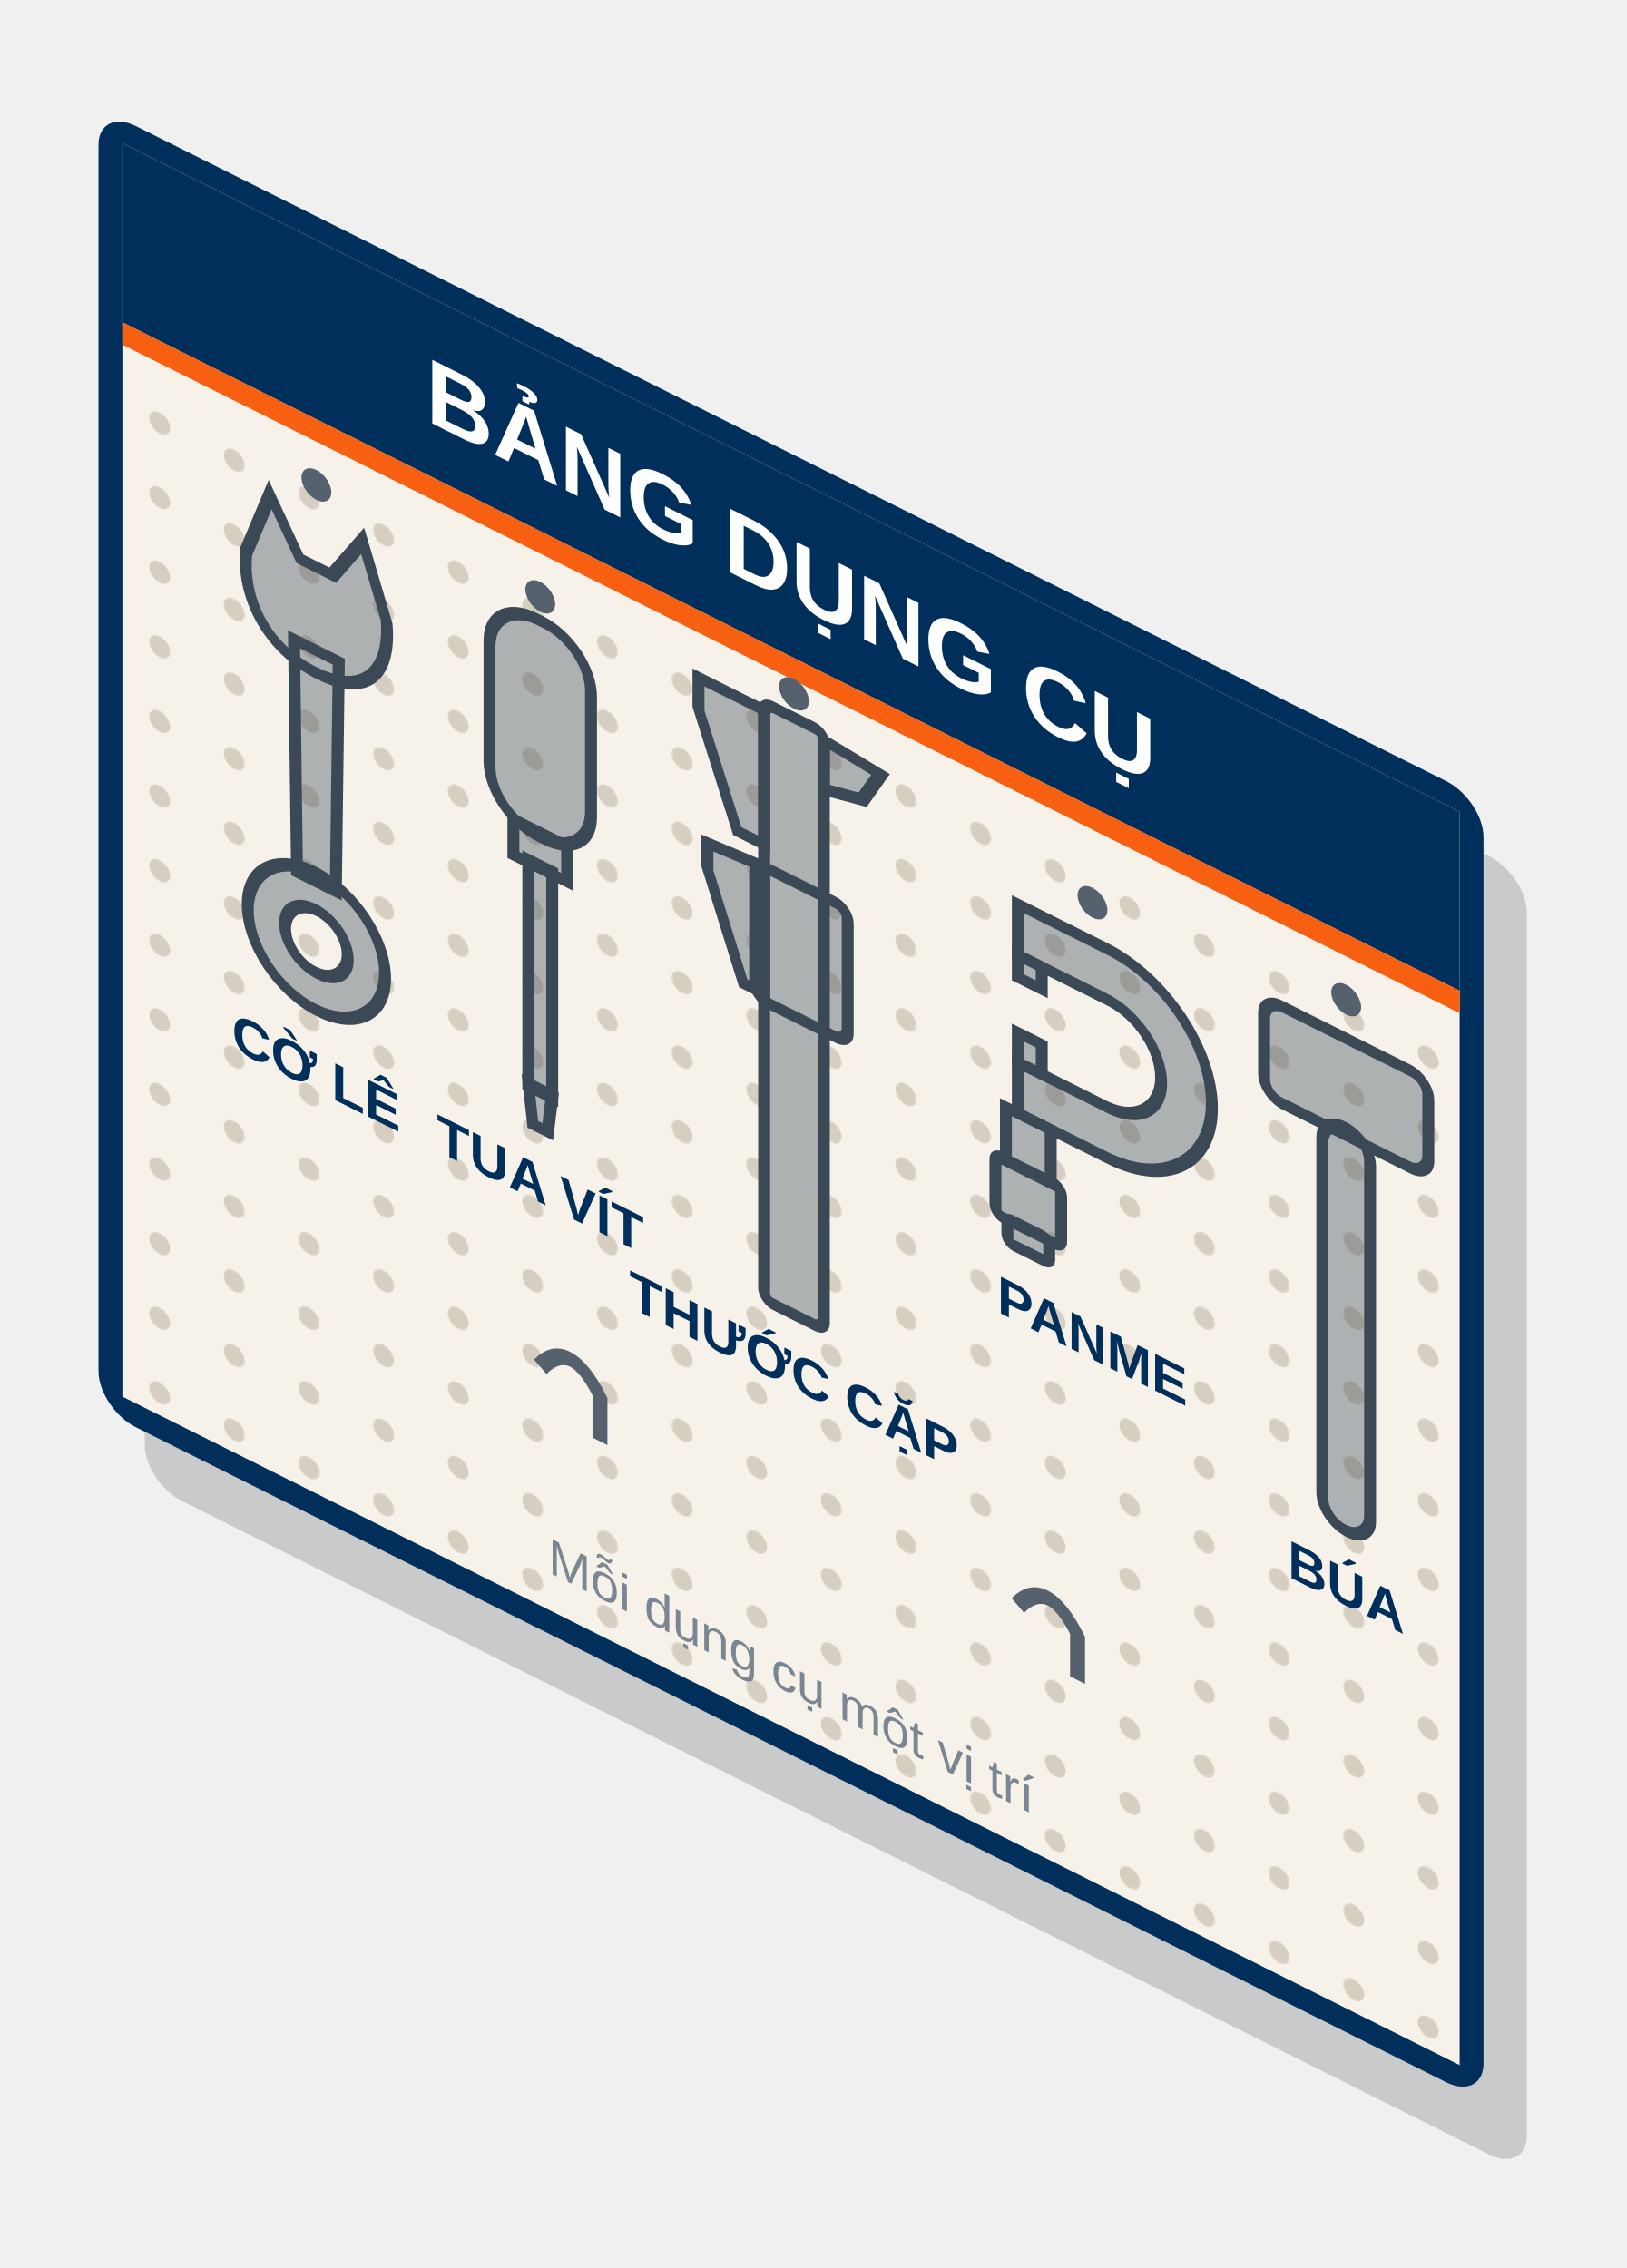
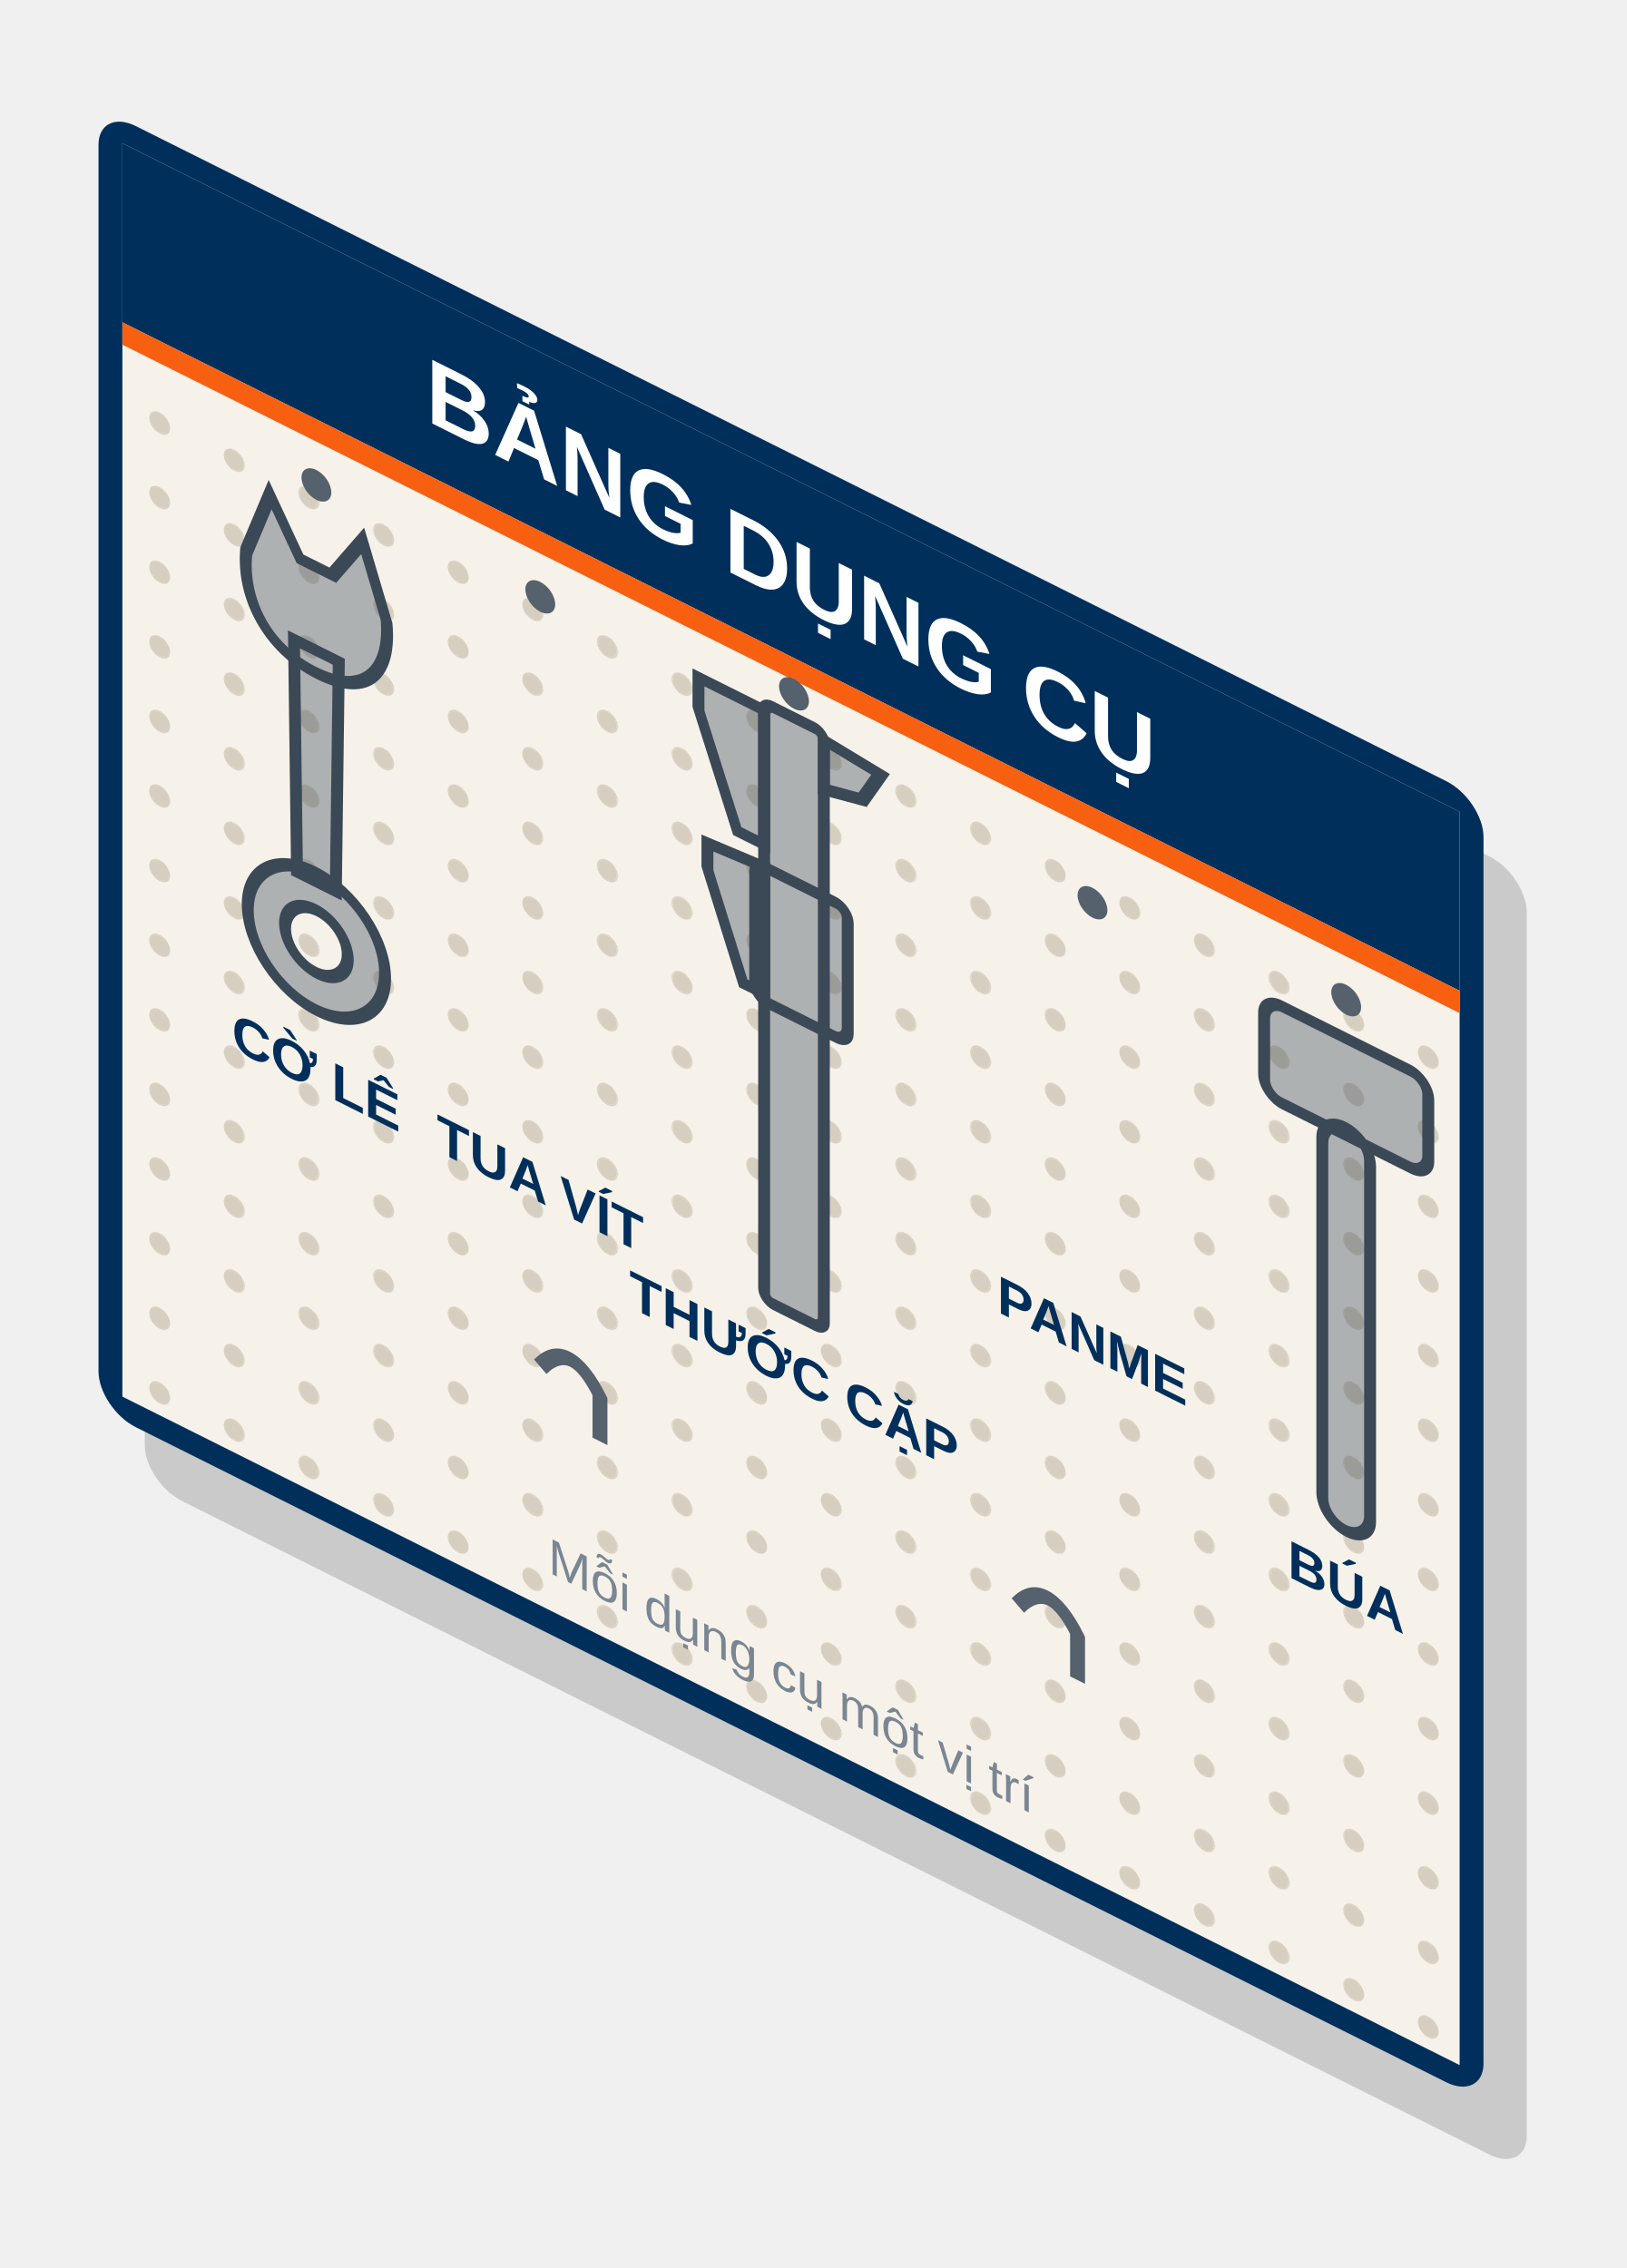
<svg xmlns="http://www.w3.org/2000/svg" viewBox="877 142 109 152" width="109" height="152">
  <defs />
  <g transform="matrix(1,0.5,0,1,885.2,151.6)">
    <rect x="1.5" y="2" width="92.6" height="87" rx="2.5" fill="#000" opacity=".16" />
    <rect x="-1.6" y="-1.6" width="92.8" height="87.2" rx="2.5" fill="#002F5B" />
    <rect x="0" y="0" width="89.6" height="84" fill="#F6F2EA" />
    <pattern id="peg" width="5" height="5" patternUnits="userSpaceOnUse">
      <circle cx="2.5" cy="2.5" r=".7" fill="#D6CEC0" />
    </pattern>
    <rect x="0" y="12" width="89.6" height="72" fill="url(#peg)" />
    <rect x="0" y="0" width="89.6" height="12" fill="#002F5B" />
    <rect x="0" y="12" width="89.6" height="1.5" fill="#F76011" />
    <text x="44.8" y="8.4" font-family="Arial, Helvetica, sans-serif" font-size="6.2" font-weight="700" fill="#FFFFFF" text-anchor="middle">BẢNG DỤNG CỤ</text>
    <circle cx="13.0" cy="16.4" r="1" fill="#55616C" />
    <g transform="translate(8,18)" opacity=".38">
      <path d="M3.5,9.5 L6.5,9.5 L6.3,25 L3.7,25 Z" fill="#3B4856" />
      <path fill-rule="evenodd" d="M0.4,29 a4.6,4.6 0 1 0 9.2,0 a4.6,4.6 0 1 0 -9.2,0 Z M2.9,29 a2.1,2.1 0 1 1 4.2,0 a2.1,2.1 0 1 1 -4.2,0 Z" fill="#3B4856" />
      <path d="M5,11 C1.6,11 0,8.4 0.3,5.2 L1.9,0.6 L3.9,3.9 L6.1,3.9 L8.1,0.6 L9.7,5.2 C10,8.4 8.4,11 5,11 Z" fill="#3B4856" />
    </g>
    <g transform="translate(8,18)">
      <path d="M3.5,9.5 L6.5,9.5 L6.3,25 L3.7,25 Z" fill="none" stroke="#3B4856" stroke-width=".8" />
      <path fill-rule="evenodd" d="M0.4,29 a4.6,4.6 0 1 0 9.2,0 a4.6,4.6 0 1 0 -9.2,0 Z M2.9,29 a2.1,2.1 0 1 1 4.2,0 a2.1,2.1 0 1 1 -4.2,0 Z" fill="none" stroke="#3B4856" stroke-width=".8" />
      <path d="M5,11 C1.6,11 0,8.4 0.3,5.2 L1.9,0.6 L3.9,3.9 L6.1,3.9 L8.1,0.6 L9.7,5.2 C10,8.4 8.4,11 5,11 Z" fill="none" stroke="#3B4856" stroke-width=".8" />
    </g>
    <text x="13" y="57" font-family="Arial, Helvetica, sans-serif" font-size="3.6" font-weight="700" fill="#002F5B" text-anchor="middle">CỜ LÊ</text>
    <circle cx="28.0" cy="16.4" r="1" fill="#55616C" />
-     <g transform="translate(24,18)" opacity=".38">
-       <rect x="0.6" y="0" width="6.8" height="14.5" rx="3.2" fill="#3B4856" />
-       <rect x="2.2" y="14.2" width="3.6" height="2.4" fill="#3B4856" />
-       <rect x="3.2" y="16.4" width="1.6" height="15.2" fill="#3B4856" />
-       <polygon points="3.2,31.4 4.8,31.4 4.5,34 3.5,34" fill="#3B4856" />
-     </g>
-     <g transform="translate(24,18)">
-       <rect x="0.6" y="0" width="6.8" height="14.5" rx="3.2" fill="none" stroke="#3B4856" stroke-width=".8" />
-       <rect x="2.2" y="14.2" width="3.6" height="2.4" fill="none" stroke="#3B4856" stroke-width=".8" />
-       <rect x="3.2" y="16.4" width="1.6" height="15.2" fill="none" stroke="#3B4856" stroke-width=".8" />
-       <polygon points="3.2,31.4 4.8,31.4 4.5,34 3.5,34" fill="none" stroke="#3B4856" stroke-width=".8" />
-     </g>
    <text x="28" y="57" font-family="Arial, Helvetica, sans-serif" font-size="3.6" font-weight="700" fill="#002F5B" text-anchor="middle">TUA VÍT</text>
    <circle cx="45.0" cy="14.4" r="1" fill="#55616C" />
    <g transform="translate(38,16)" opacity=".38">
      <rect x="5" y="0" width="4" height="40" rx=".6" fill="#3B4856" />
      <path d="M5,0.5 L0.6,0.5 L0.6,2.6 L3.2,9.5 L5,9.5 Z" fill="#3B4856" />
      <path d="M9,0.5 L12.8,0.9 L11.6,3.2 L9,3.8 Z" fill="#3B4856" />
      <rect x="4.4" y="11" width="6.2" height="9" rx=".8" fill="#3B4856" />
      <path d="M5,11 L1.2,11.3 L1.2,13 L3.6,19.5 L5,19.5 Z" fill="#3B4856" />
    </g>
    <g transform="translate(38,16)">
      <rect x="5" y="0" width="4" height="40" rx=".6" fill="none" stroke="#3B4856" stroke-width=".8" />
      <path d="M5,0.5 L0.6,0.5 L0.6,2.6 L3.2,9.5 L5,9.5 Z" fill="none" stroke="#3B4856" stroke-width=".8" />
      <path d="M9,0.5 L12.8,0.9 L11.6,3.2 L9,3.8 Z" fill="none" stroke="#3B4856" stroke-width=".8" />
      <rect x="4.4" y="11" width="6.2" height="9" rx=".8" fill="none" stroke="#3B4856" stroke-width=".8" />
      <path d="M5,11 L1.2,11.3 L1.2,13 L3.6,19.5 L5,19.5 Z" fill="none" stroke="#3B4856" stroke-width=".8" />
    </g>
    <text x="45" y="61" font-family="Arial, Helvetica, sans-serif" font-size="3.6" font-weight="700" fill="#002F5B" text-anchor="middle">THƯỚC CẶP</text>
    <circle cx="65.0" cy="18.4" r="1" fill="#55616C" />
-     <g transform="translate(57,20)" opacity=".38">
-       <path d="M3,1 H9 A7,7 0 0 1 9,15 H3 V11.6 H9 A3.6,3.6 0 0 0 9,4.4 H3 Z" fill="#3B4856" />
-       <rect x="3" y="4.4" width="1.6" height="1.5" fill="#3B4856" />
-       <rect x="3" y="9.6" width="1.6" height="2" fill="#3B4856" />
-       <rect x="2.2" y="15" width="3" height="3.6" fill="#3B4856" />
-       <rect x="1.5" y="18.5" width="4.4" height="4" rx=".5" fill="#3B4856" />
-       <rect x="2.3" y="22.4" width="2.8" height="1.6" rx=".4" fill="#3B4856" />
-     </g>
-     <g transform="translate(57,20)">
-       <path d="M3,1 H9 A7,7 0 0 1 9,15 H3 V11.6 H9 A3.6,3.6 0 0 0 9,4.4 H3 Z" fill="none" stroke="#3B4856" stroke-width=".8" />
-       <rect x="3" y="4.4" width="1.6" height="1.5" fill="none" stroke="#3B4856" stroke-width=".8" />
-       <rect x="3" y="9.6" width="1.6" height="2" fill="none" stroke="#3B4856" stroke-width=".8" />
-       <rect x="2.2" y="15" width="3" height="3.6" fill="none" stroke="#3B4856" stroke-width=".8" />
-       <rect x="1.5" y="18.5" width="4.4" height="4" rx=".5" fill="none" stroke="#3B4856" stroke-width=".8" />
-       <rect x="2.3" y="22.4" width="2.8" height="1.6" rx=".4" fill="none" stroke="#3B4856" stroke-width=".8" />
-     </g>
    <text x="65" y="49" font-family="Arial, Helvetica, sans-serif" font-size="3.6" font-weight="700" fill="#002F5B" text-anchor="middle">PANME</text>
    <circle cx="82.0" cy="16.4" r="1" fill="#55616C" />
    <g transform="translate(76,18)" opacity=".38">
      <rect x="4.4" y="7" width="3.2" height="27" rx="1.6" fill="#3B4856" />
      <rect x="0.5" y="1" width="11" height="6.5" rx="1.2" fill="#3B4856" />
    </g>
    <g transform="translate(76,18)">
      <rect x="4.4" y="7" width="3.2" height="27" rx="1.6" fill="none" stroke="#3B4856" stroke-width=".8" />
      <rect x="0.5" y="1" width="11" height="6.5" rx="1.2" fill="none" stroke="#3B4856" stroke-width=".8" />
    </g>
    <text x="82" y="57" font-family="Arial, Helvetica, sans-serif" font-size="3.6" font-weight="700" fill="#002F5B" text-anchor="middle">BÚA</text>
    <path d="M28,68 q2,-3 4,0 v3" stroke="#55616C" stroke-width="1" fill="none" />
    <path d="M60,68 q2,-3 4,0 v3" stroke="#55616C" stroke-width="1" fill="none" />
    <text x="44.8" y="81.5" font-family="Arial, Helvetica, sans-serif" font-size="3.4" font-weight="400" fill="#7A8692" text-anchor="middle">Mỗi dụng cụ một vị trí</text>
  </g>
</svg>
